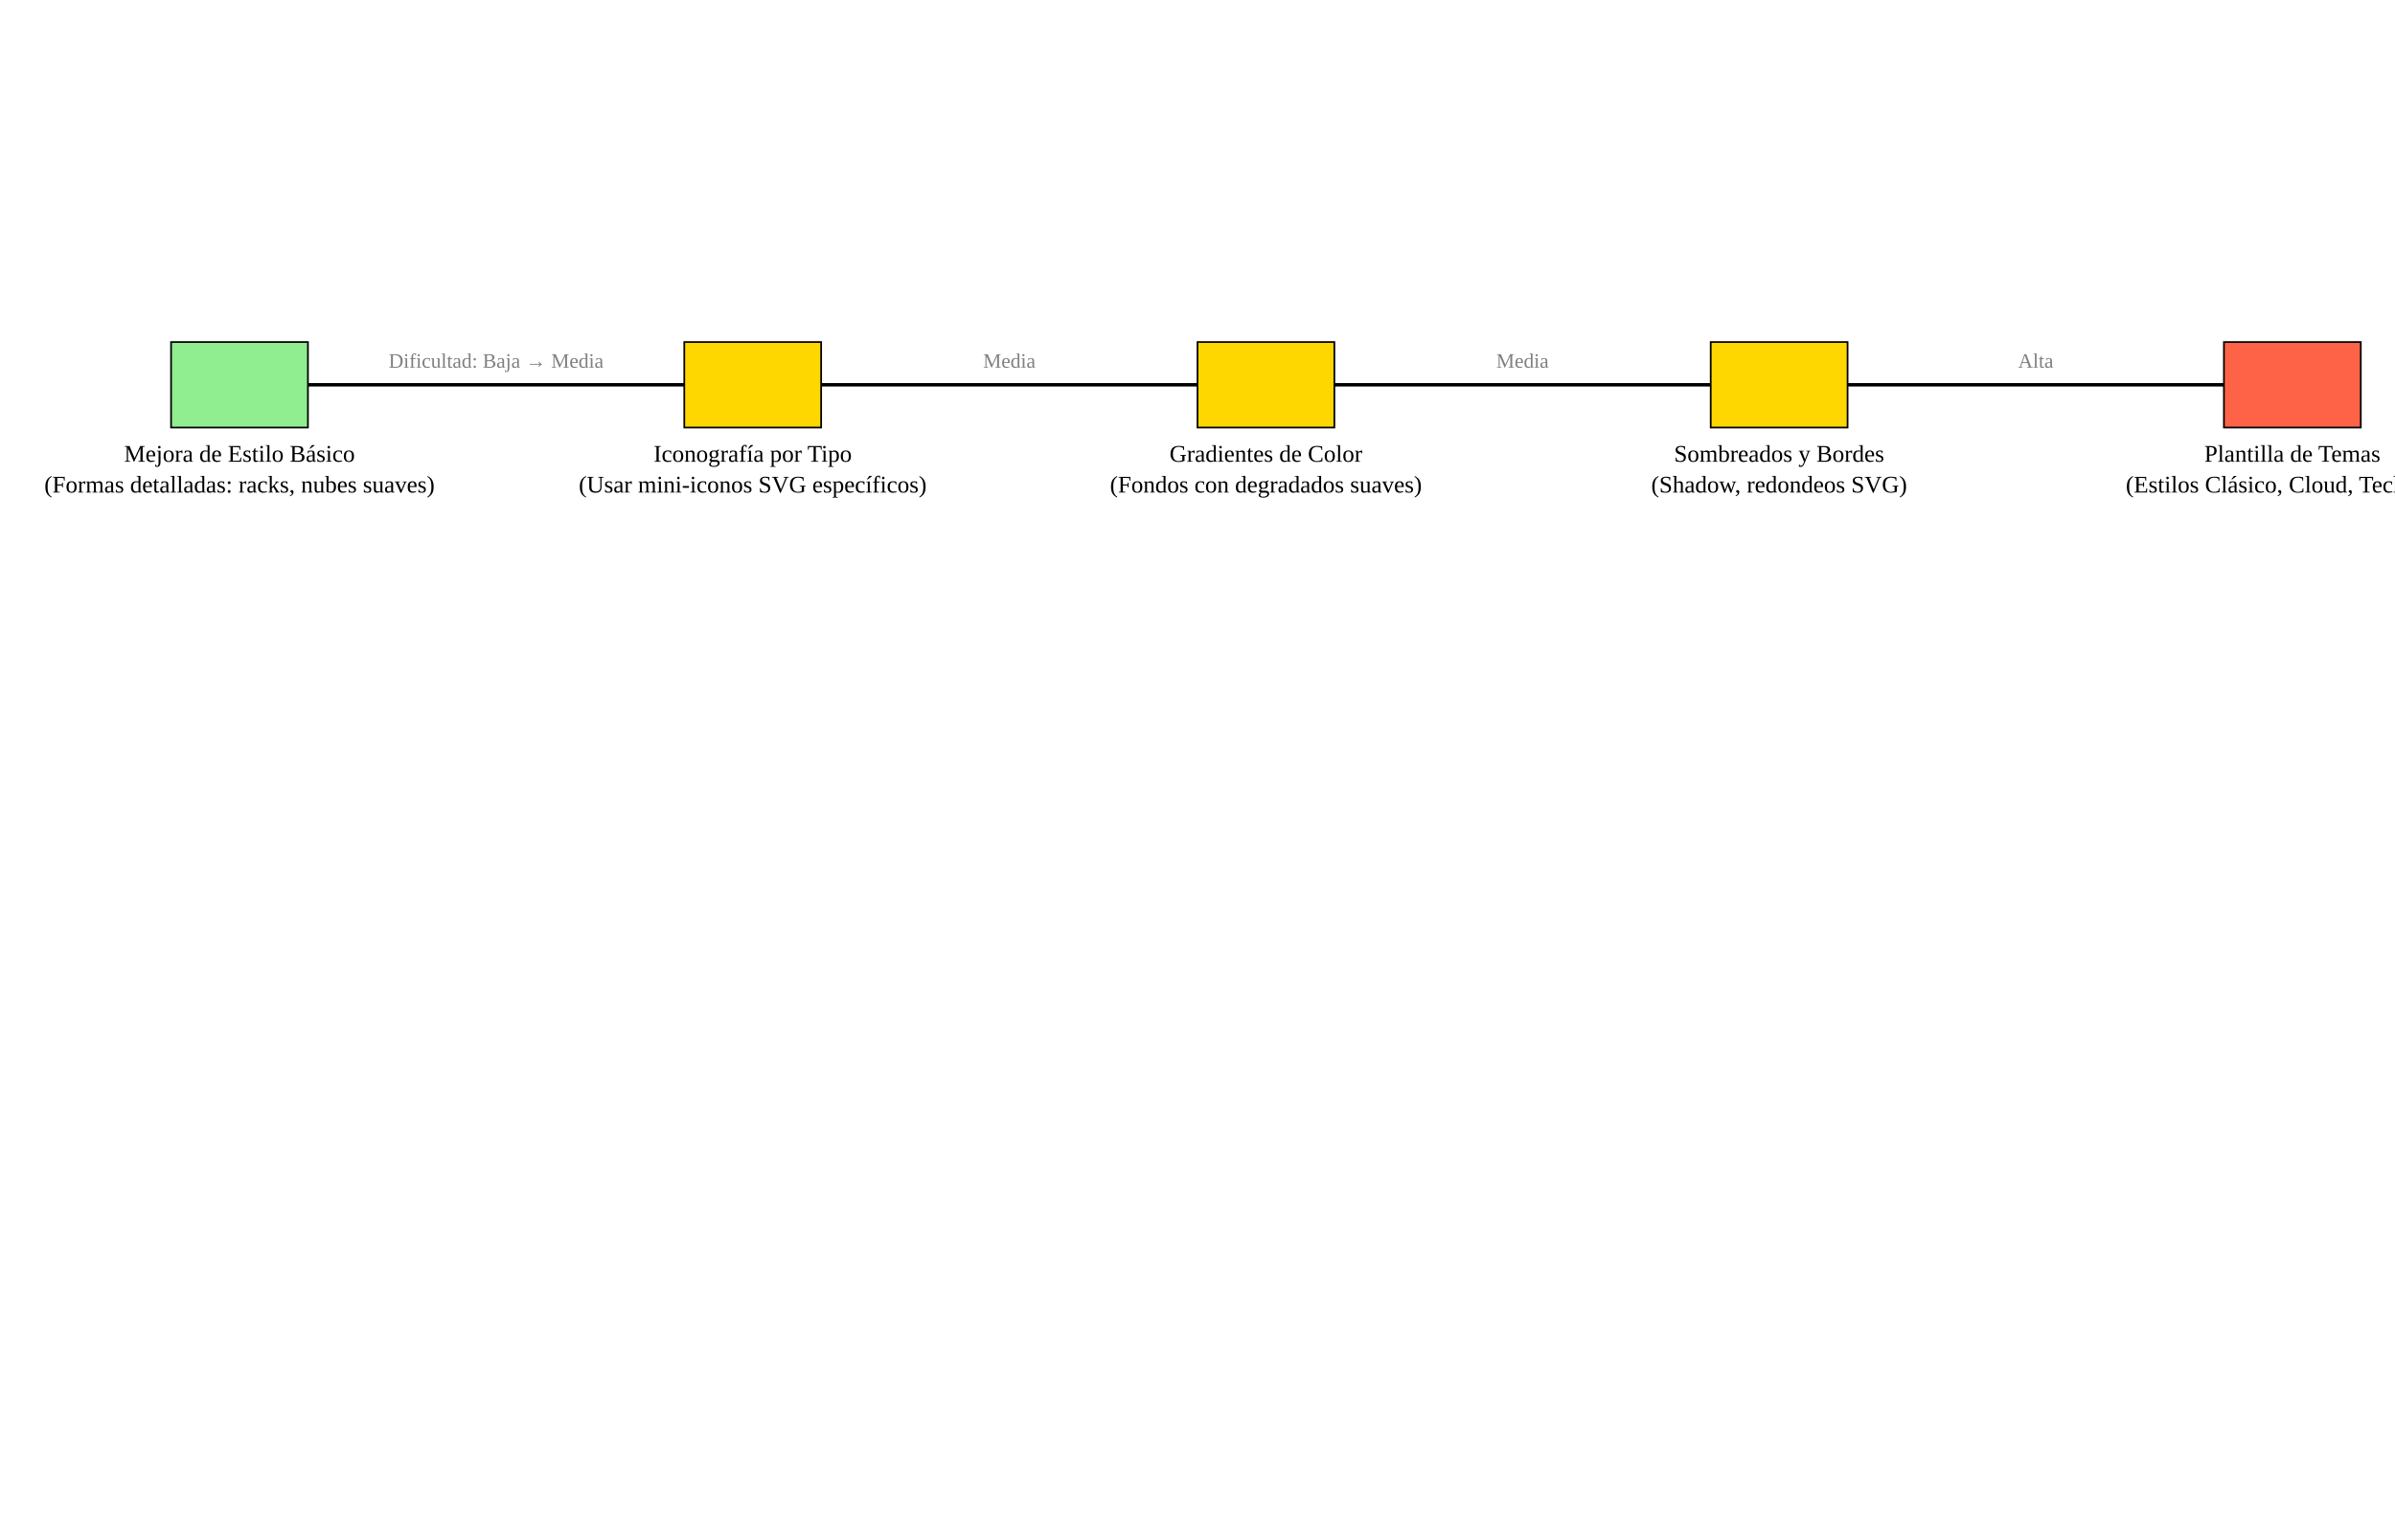
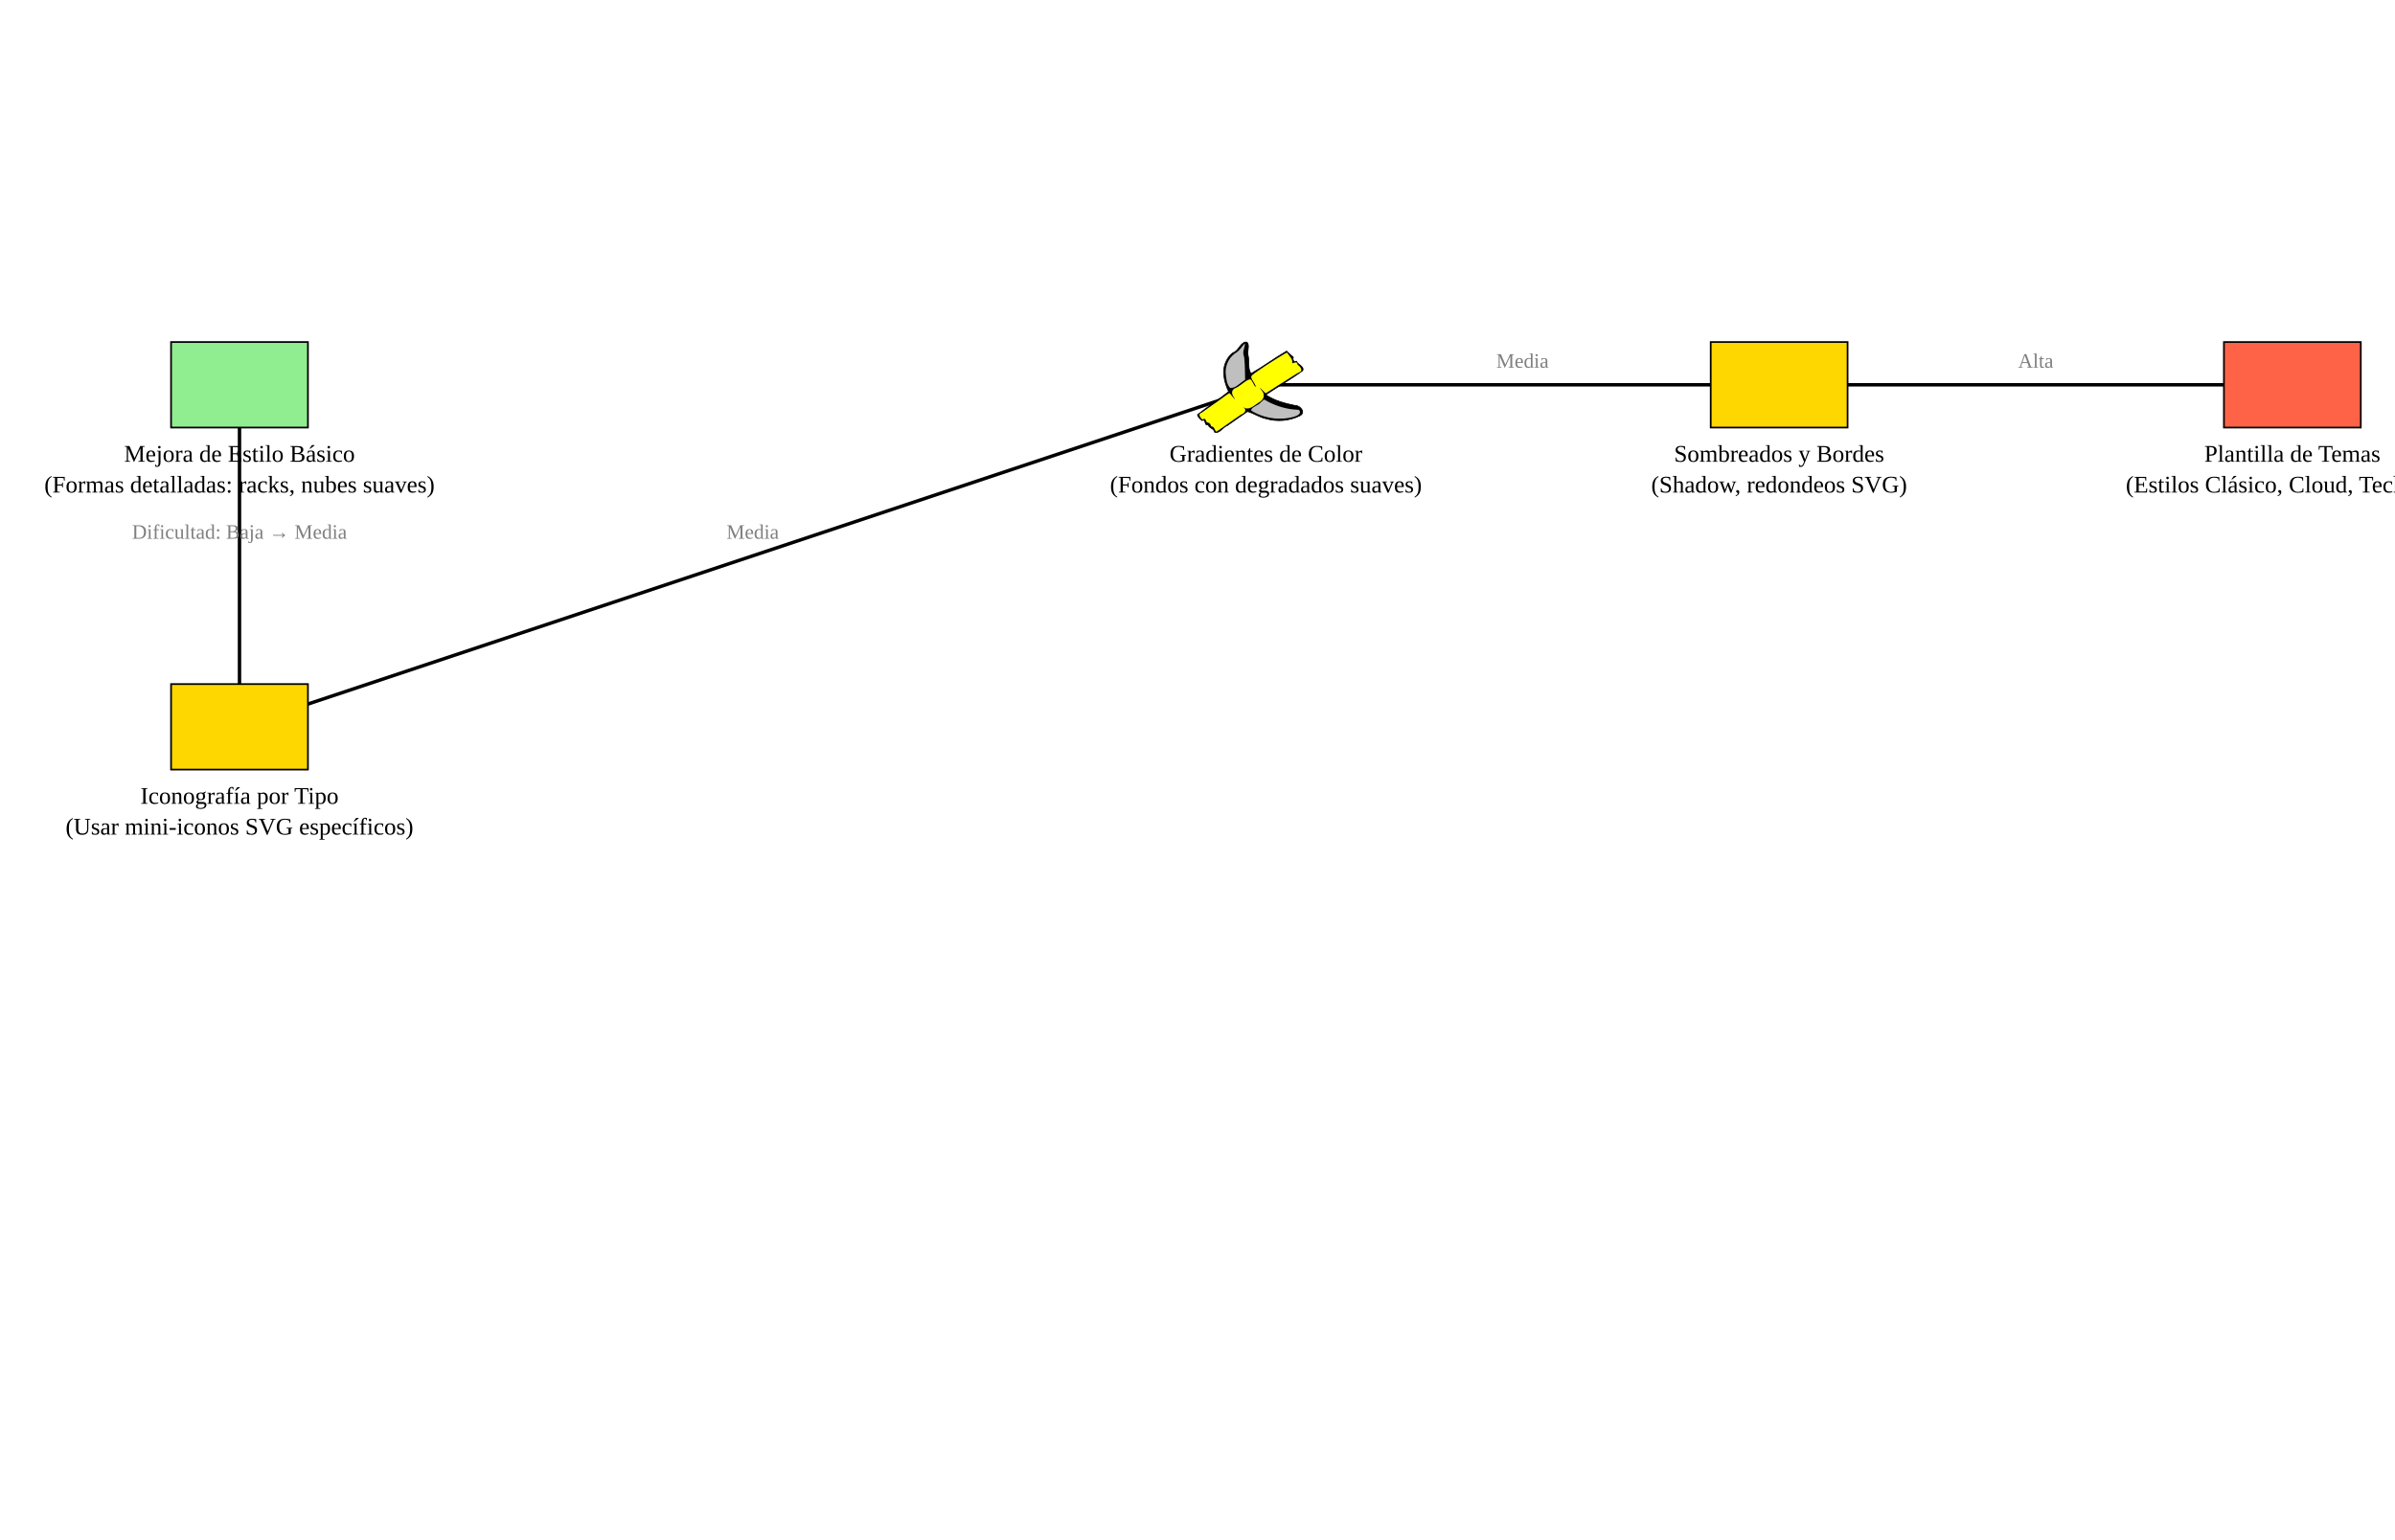
<svg xmlns="http://www.w3.org/2000/svg" baseProfile="full" height="900" version="1.1" width="1400">
  <defs />
-   <line stroke="black" stroke-width="2" x1="140.0" x2="440.0" y1="225.0" y2="225.0" />
-   <text fill="gray" font-size="12px" text-anchor="middle" x="290.0" y="215.0">Dificultad: Baja → Media</text>
-   <line stroke="black" stroke-width="2" x1="440.0" x2="740.0" y1="225.0" y2="225.0" />
-   <text fill="gray" font-size="12px" text-anchor="middle" x="590.0" y="215.0">Media</text>
+   <line stroke="black" stroke-width="2" x1="140.0" x2="140.0" y1="225.0" y2="425.0" />
+   <text fill="gray" font-size="12px" text-anchor="middle" x="140.0" y="315.0">Dificultad: Baja → Media</text>
+   <line stroke="black" stroke-width="2" x1="140.0" x2="740.0" y1="425.0" y2="225.0" />
+   <text fill="gray" font-size="12px" text-anchor="middle" x="440.0" y="315.0">Media</text>
  <line stroke="black" stroke-width="2" x1="740.0" x2="1040.0" y1="225.0" y2="225.0" />
  <text fill="gray" font-size="12px" text-anchor="middle" x="890.0" y="215.0">Media</text>
  <line stroke="black" stroke-width="2" x1="1040.0" x2="1340.0" y1="225.0" y2="225.0" />
  <text fill="gray" font-size="12px" text-anchor="middle" x="1190.0" y="215.0">Alta</text>
  <rect fill="lightgreen" height="50" stroke="black" width="80" x="100" y="200" />
  <text fill="black" font-size="14px" text-anchor="middle" x="140.0" y="270">Mejora de Estilo Básico</text>
  <text fill="black" font-size="14px" text-anchor="middle" x="140.0" y="288">(Formas detalladas: racks, nubes suaves)</text>
-   <rect fill="gold" height="50" stroke="black" width="80" x="400" y="200" />
-   <text fill="black" font-size="14px" text-anchor="middle" x="440.0" y="270">Iconografía por Tipo</text>
-   <text fill="black" font-size="14px" text-anchor="middle" x="440.0" y="288">(Usar mini-iconos SVG específicos)</text>
-   <rect fill="gold" height="50" stroke="black" width="80" x="700" y="200" />
+   <rect fill="gold" height="50" stroke="black" width="80" x="100" y="400" />
+   <text fill="black" font-size="14px" text-anchor="middle" x="140.0" y="470">Iconografía por Tipo</text>
+   <text fill="black" font-size="14px" text-anchor="middle" x="140.0" y="488">(Usar mini-iconos SVG específicos)</text>
+   <path d="m 33.383,8e-4 c -3.861,1.276 -4.632,6.375 -8.714,7.581 -4.764,3.802 -7.027,10.143 -6.166,16.126 0.332,3.889 1.752,7.574 3.294,11.123 C 14.744,40.509 7.02,45.292 0,51.014 c 0.009,1.604 2.572,3.522 3.123,4.068 3.252,-1.413 1.181,4.024 4.391,2.937 0.548,2.652 4.06,2.418 4.425,5.181 3.475,1.41 5.871,-3.609 9.042,-4.64 4.692,-3.27 9.332,-6.616 14.074,-9.815 4.492,1.25 8.363,4.127 12.984,5.036 7.804,2.363 16.436,1.566 23.73,-2.021 4.637,-2.283 0.27,-7.484 -3.512,-7.301 -7.08,-1.444 -14.27,-3.366 -20.325,-7.461 8.566,-5.751 17.588,-10.816 25.892,-16.956 1.4,-2.94 -3.966,-4.451 -4.299,-6.523 -2.584,0.913 -2.666,-1.538 -2.349,-2.974 -1.639,-1.2 -3.727,-3.256 -4.683,-4.18 -8.531,4.923 -16.408,10.89 -24.954,15.789 -2.407,-3.723 -1.014,-8.565 -2.011,-12.734 -0.858,-2.879 1.401,-7.49 -0.91,-9.338 L 33.968,0.049 33.383,0 Z m -0.187,0.891 c 0.307,3.056 -2.296,6.005 -0.538,9.156 0.676,5.46 0.605,10.972 0.7,16.462 -3.362,1.818 -6.593,6.282 -10.532,5.583 C 20.299,29.426 20.202,25.236 19.716,21.748 19.537,15.919 22.465,9.915 27.693,7.117 29.982,5.458 31.38,2.921 33.196,0.892 Z m 29.594,6.439 c 1.468,2.535 4.402,4.608 3.58,7.658 1.62,-0.525 3.841,-1.75 3.772,0.866 2.411,1.438 4.433,4.937 0.367,5.69 -7.523,4.961 -15.19,9.699 -22.796,14.53 -0.922,-1.074 -5.605,-6.126 -3.166,-2.691 3.265,2.949 2.283,7.386 -1.678,9.051 -3.098,2.163 -7.066,6.086 -10.817,3.161 2.84,1.602 1.263,4.593 -1.565,5.268 -5.793,4.028 -11.479,8.345 -17.461,12.156 C 11.925,61.347 11.677,58.839 9.395,59.165 9.428,57.047 7.922,56.52 6.43,56.329 6.05,54.978 5.144,52.721 3.569,54.452 1.89,53.17 -0.134,50.232 3.122,49.497 9.528,44.959 15.785,40.209 22.282,35.799 c 1.534,0.805 3.739,5.001 4.03,4.096 -2.476,-2.378 -3.286,-6.738 0.844,-7.771 3.4,-1.609 6.755,-5.67 9.964,-6.033 1.665,1.041 2.759,5.711 3.725,5.183 -0.248,-2.839 -5.47,-6.435 -1.878,-8.598 7.428,-5.488 15.297,-10.356 23.223,-15.079 l 0.601,-0.265 z m -16.048,32.976 c 7.332,4.475 15.827,7.108 24.431,7.288 2.959,3.628 -4.241,5.122 -6.893,5.565 -9.078,1.721 -18.817,-0.227 -26.633,-5.08 0.095,-2.885 5.252,-3.33 6.821,-5.915 0.759,-0.619 1.512,-1.244 2.274,-1.859 z" fill="black" stroke="black" stroke-width="0.5" transform="translate(700,200) scale(0.8333333)" />
+   <path d="m 12.421,61.7 c -0.902,-1.952 -1.52,-2.59 -2.51,-2.59 -0.366,0 -0.394,-0.037 -0.534,-0.712 -0.192,-0.926 -0.841,-1.609 -1.798,-1.893 -0.367,-0.109 -0.758,-0.198 -0.868,-0.198 -0.132,0 -0.303,-0.286 -0.5,-0.833 -0.359,-1.001 -0.977,-1.715 -1.483,-1.715 -0.194,0 -0.55,0.122 -0.792,0.272 l -0.44,0.272 -0.62,-0.61 c -0.728,-0.717 -1.398,-1.903 -1.398,-2.474 0,-0.802 0.372,-1.2 1.532,-1.641 0.174,-0.066 2.639,-1.801 5.478,-3.854 12.106,-8.757 13.688,-9.854 13.984,-9.693 0.355,0.194 1.061,0.987 2.241,2.516 0.939,1.217 1.295,1.577 1.562,1.577 0.162,0 -0.013,-0.328 -0.555,-1.045 -2.205,-2.913 -1.752,-5.696 1.105,-6.788 1.095,-0.419 2.425,-1.284 5.174,-3.367 2.315,-1.755 3.87,-2.61 4.763,-2.62 0.538,-0.006 0.602,0.031 1.04,0.608 0.257,0.338 0.857,1.37 1.333,2.294 0.962,1.865 1.143,2.125 1.485,2.125 0.55,0 0.116,-1.191 -1.151,-3.161 -1.637,-2.545 -1.955,-3.523 -1.449,-4.452 0.322,-0.591 4.239,-3.42 9.844,-7.11 5.272,-3.47 14.436,-9.106 14.807,-9.106 0.104,0 0.25,0.129 0.324,0.287 0.074,0.158 0.576,0.852 1.115,1.544 1.899,2.436 2.449,3.615 2.312,4.955 -0.083,0.81 -0.056,0.833 0.645,0.54 1.949,-0.814 2.972,-0.576 2.972,0.691 0,0.275 0.119,0.442 0.509,0.712 1.237,0.858 2.167,2.284 2.167,3.325 0,0.516 -0.063,0.655 -0.481,1.074 -0.304,0.304 -0.718,0.552 -1.124,0.672 -0.373,0.111 -1.627,0.83 -2.991,1.715 -4.236,2.749 -19.173,12.223 -20.217,12.824 -0.097,0.056 -0.874,-0.637 -2.082,-1.859 -1.185,-1.198 -1.952,-1.885 -1.992,-1.783 -0.08,0.203 0.384,0.916 1.095,1.682 0.293,0.315 0.745,1.001 1.005,1.523 0.435,0.874 0.473,1.036 0.473,2.046 0,1.011 -0.037,1.172 -0.479,2.066 -0.542,1.096 -1.399,1.971 -2.524,2.575 -0.381,0.205 -1.237,0.775 -1.903,1.267 -3.189,2.357 -4.844,3.165 -6.507,3.179 -0.845,0.006 -1.073,-0.046 -1.848,-0.424 -1.208,-0.59 -1.212,-0.59 -0.581,-0.046 1.227,1.057 1.193,2.49 -0.087,3.644 -0.549,0.495 -1.416,0.993 -1.728,0.993 -0.101,0 -2.325,1.527 -4.943,3.394 -8.075,5.757 -12.392,8.713 -12.727,8.713 -0.078,0 -0.372,-0.497 -0.652,-1.106 z" fill="#ffff00" fill-rule="evenodd" stroke="#cbcbcb" stroke-width="0.061" transform="translate(700,200) scale(0.8333333)" />
+   <path d="m 22.489,31.526 c -0.644,-0.734 -1.396,-2.342 -1.757,-3.76 -0.432,-1.697 -0.883,-5.167 -0.882,-6.787 0.004,-5.564 2.986,-10.939 7.526,-13.568 1.006,-0.582 2.356,-1.975 4.136,-4.265 0.828,-1.065 1.544,-1.937 1.591,-1.937 0.171,0 -0.106,1.6 -0.623,3.596 -0.598,2.313 -0.619,3.41 -0.095,4.954 0.183,0.541 0.362,1.662 0.466,2.923 0.166,2.008 0.43,9.398 0.44,12.279 l 0.006,1.463 -1.133,0.768 c -0.623,0.422 -1.922,1.395 -2.887,2.162 -2.278,1.81 -3.763,2.566 -5.227,2.66 l -1.07,0.069 z" fill="#bfbfbf" fill-rule="evenodd" stroke="#cbcbcb" stroke-width="0.07" transform="translate(700,200) scale(0.8333333)" />
+   <path d="m 54.636,53.585 c -5.485,-0.529 -10.731,-2.116 -15.274,-4.62 -0.724,-0.399 -1.388,-0.784 -1.478,-0.855 -0.591,-0.475 0.836,-2.072 2.72,-3.043 1.859,-0.959 3.013,-1.723 3.553,-2.354 0.266,-0.311 0.963,-0.956 1.549,-1.433 l 1.064,-0.867 1.095,0.648 c 4.874,2.882 11.326,5.166 17.039,6.033 1.662,0.252 5.114,0.597 5.978,0.597 0.393,0 0.852,0.84 0.853,1.56 0.002,1.979 -3.896,3.534 -10.742,4.286 -1.216,0.134 -5.172,0.165 -6.358,0.051 z" fill="#bfbfbf" fill-rule="evenodd" stroke="#cbcbcb" stroke-width="0.07" transform="translate(700,200) scale(0.8333333)" />
  <text fill="black" font-size="14px" text-anchor="middle" x="740.0" y="270">Gradientes de Color</text>
  <text fill="black" font-size="14px" text-anchor="middle" x="740.0" y="288">(Fondos con degradados suaves)</text>
  <rect fill="gold" height="50" stroke="black" width="80" x="1000" y="200" />
  <text fill="black" font-size="14px" text-anchor="middle" x="1040.0" y="270">Sombreados y Bordes</text>
  <text fill="black" font-size="14px" text-anchor="middle" x="1040.0" y="288">(Shadow, redondeos SVG)</text>
  <rect fill="tomato" height="50" stroke="black" width="80" x="1300" y="200" />
  <text fill="black" font-size="14px" text-anchor="middle" x="1340.0" y="270">Plantilla de Temas</text>
  <text fill="black" font-size="14px" text-anchor="middle" x="1340.0" y="288">(Estilos Clásico, Cloud, Tech, etc.)</text>
</svg>
